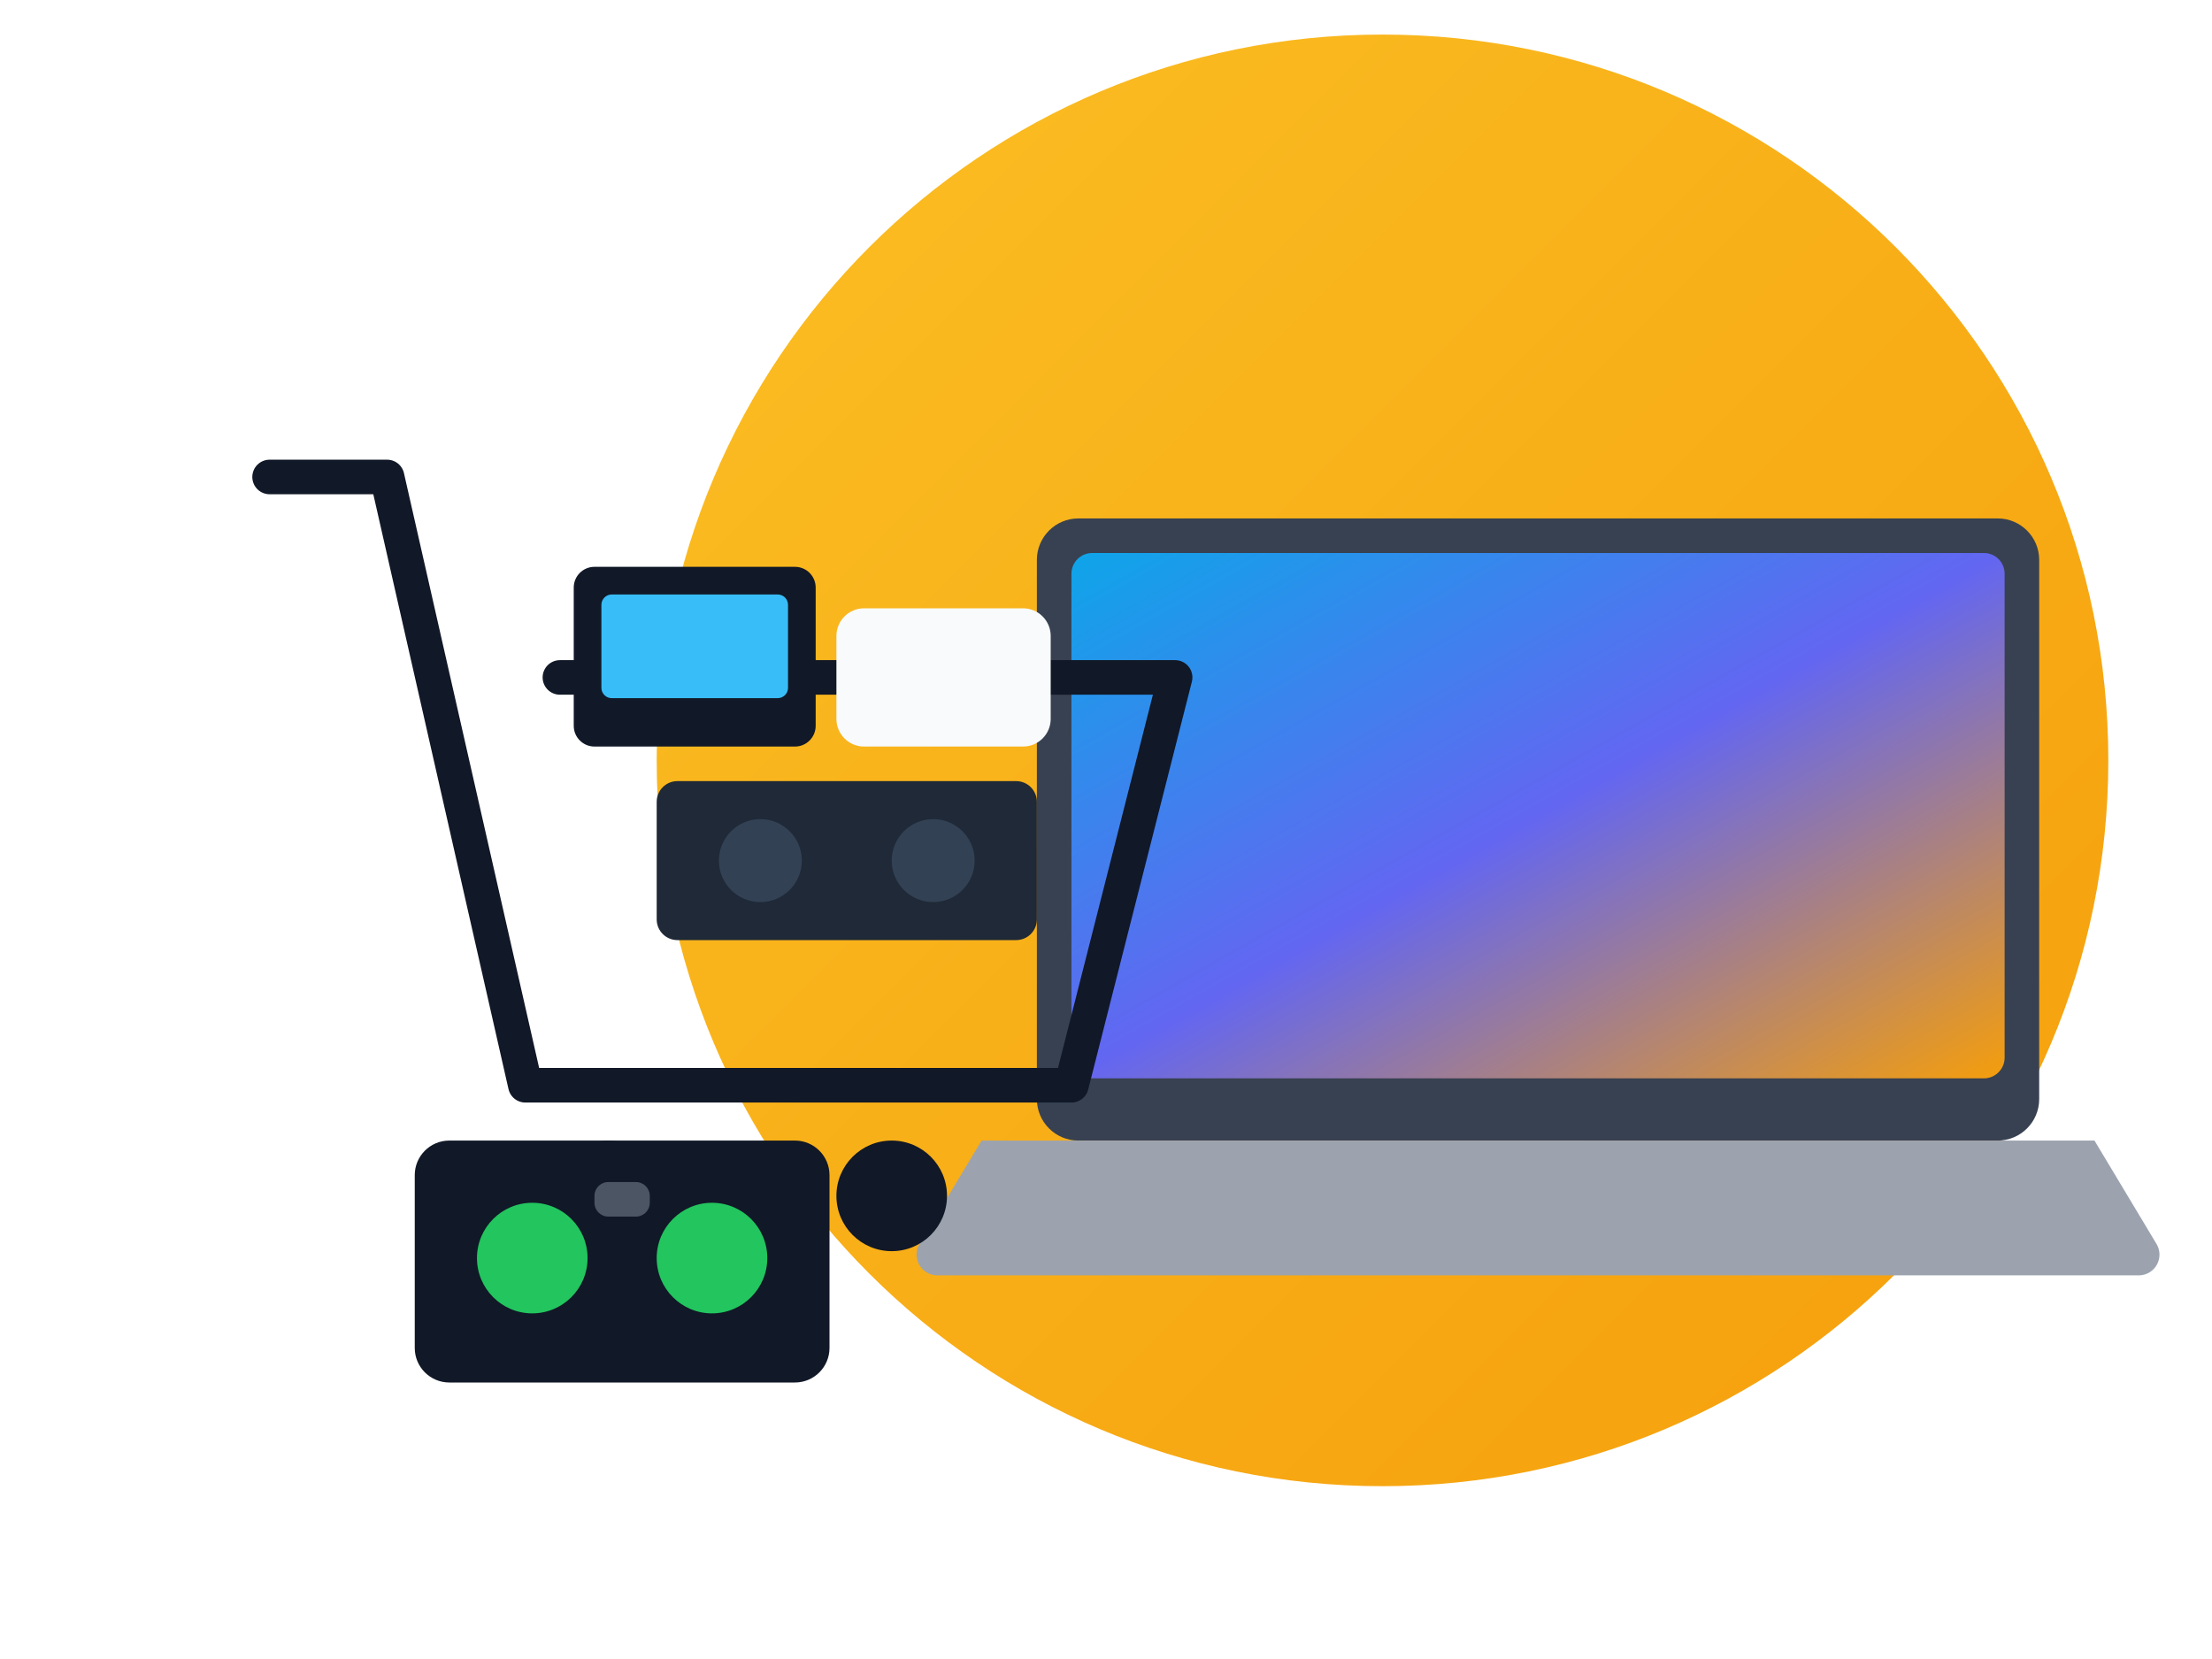
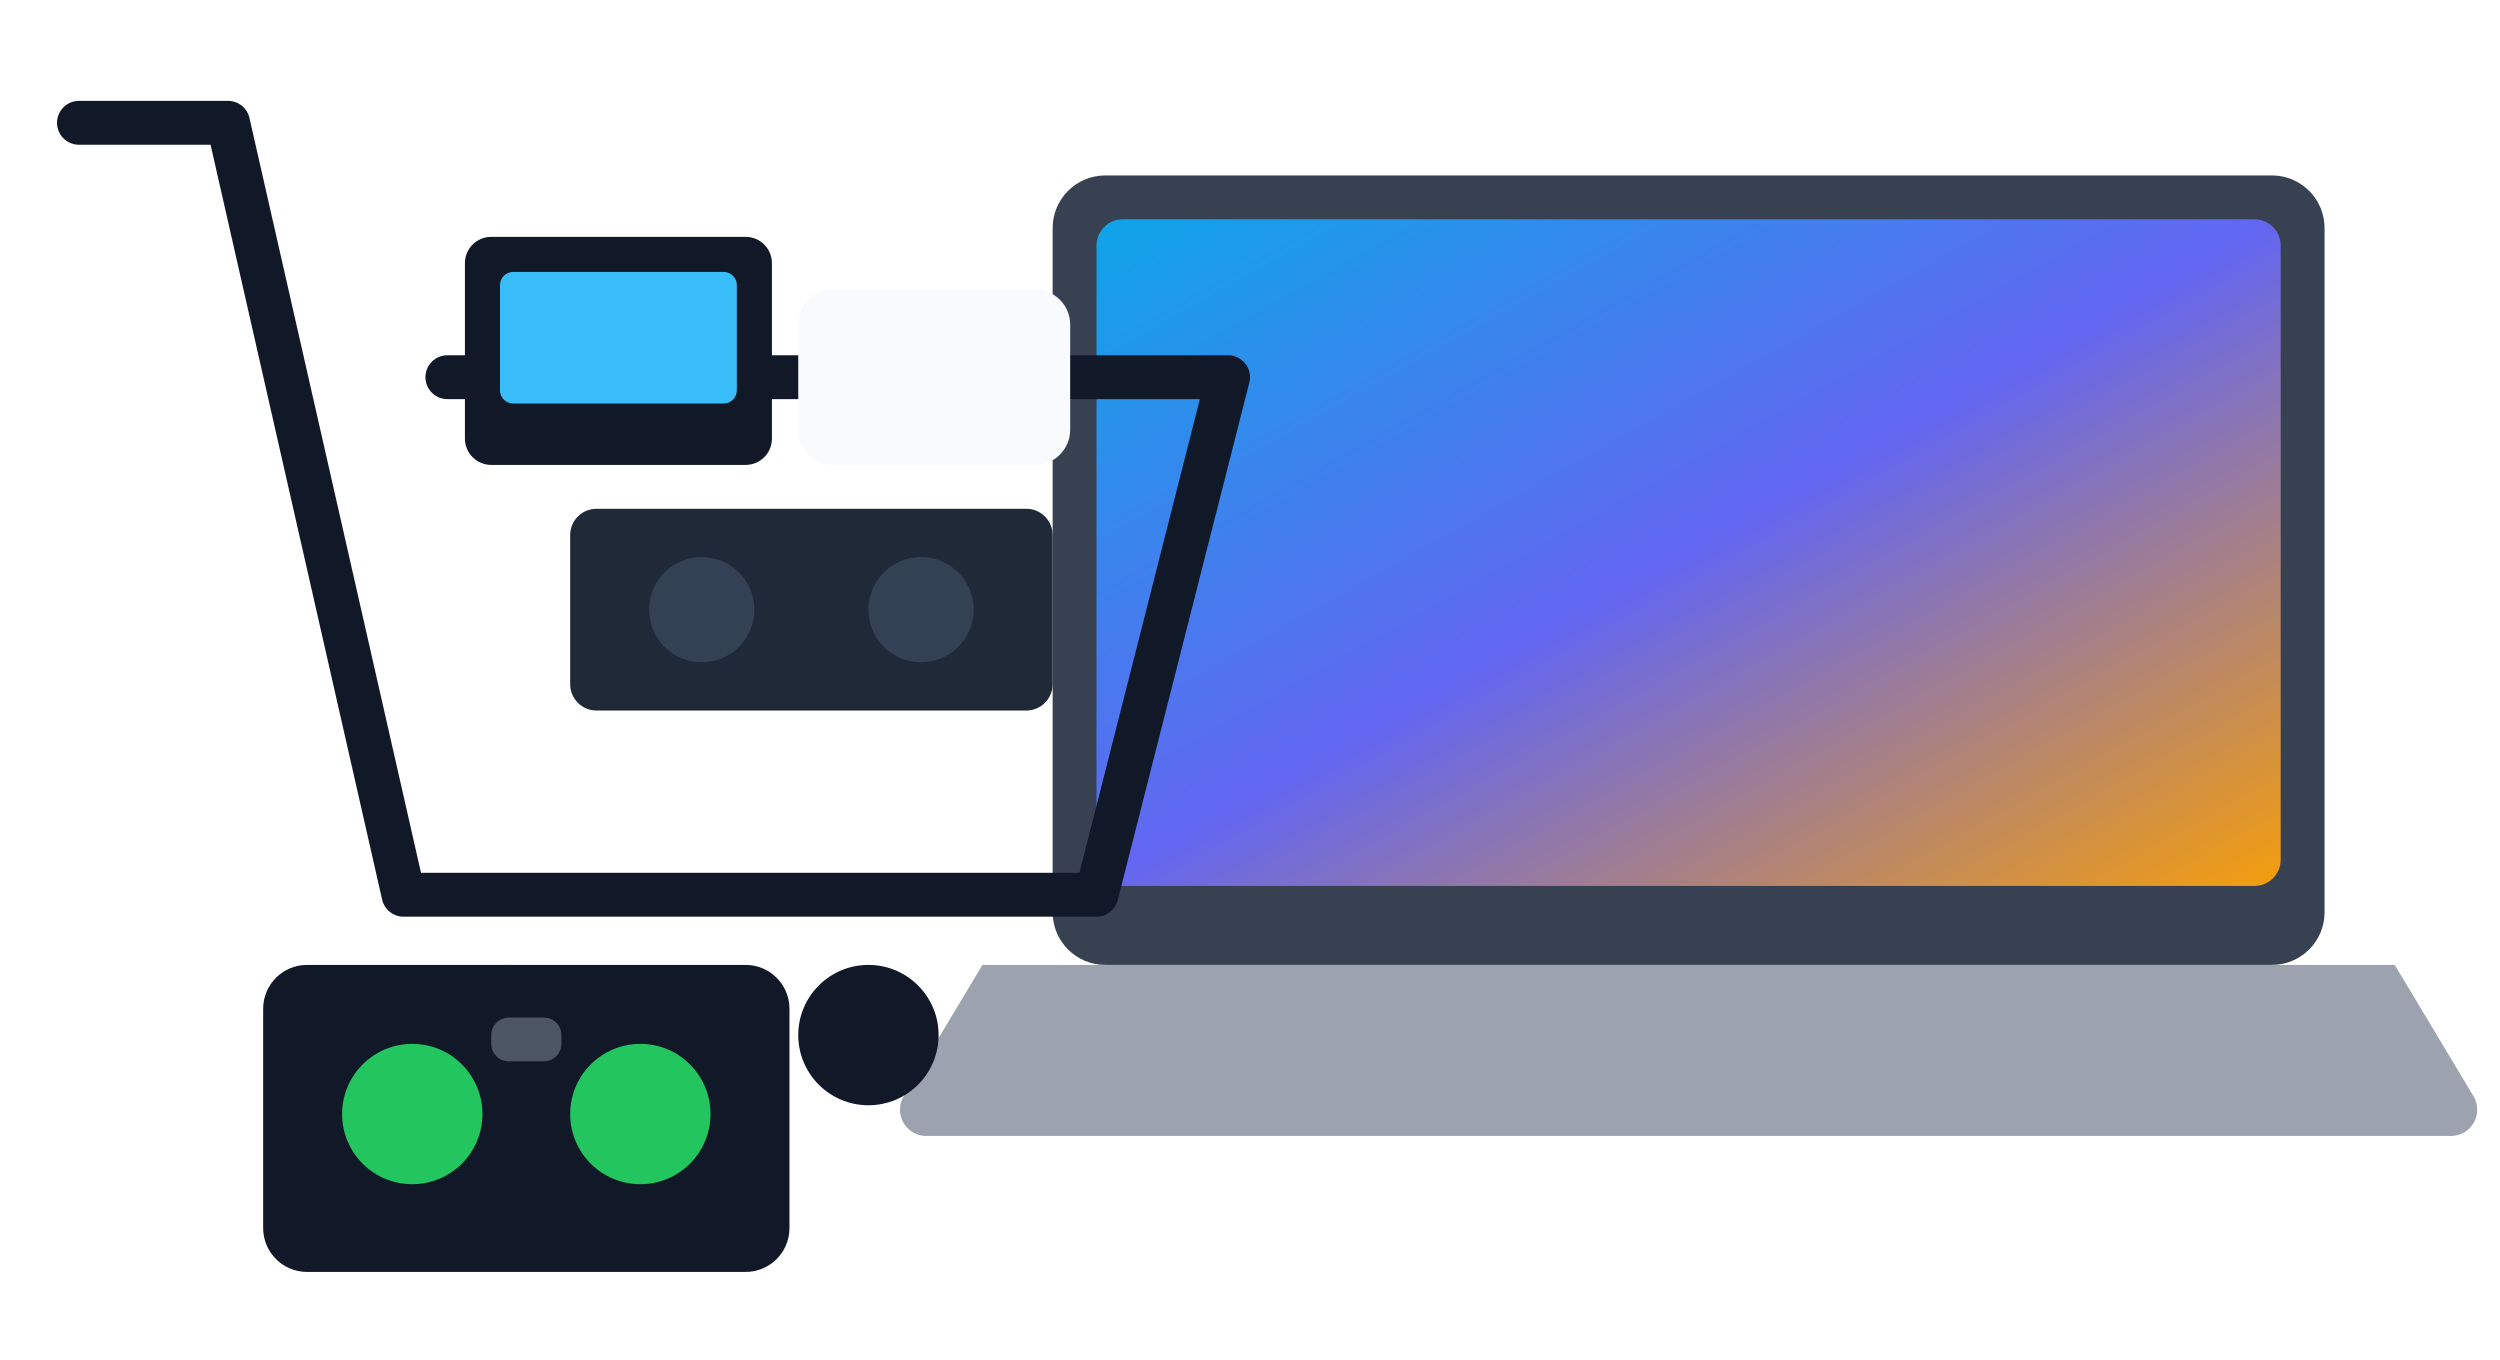
- <svg xmlns="http://www.w3.org/2000/svg" viewBox="0 0 640 480" width="640" height="480">
+ <svg xmlns="http://www.w3.org/2000/svg" viewBox="60 110 570 310">
  <defs>
    <linearGradient id="hb" x1="0" y1="0" x2="1" y2="1">
      <stop offset="0" stop-color="#FBBF24" />
      <stop offset="1" stop-color="#F59E0B" />
    </linearGradient>
    <linearGradient id="hscr" x1="0" y1="0" x2="1" y2="1">
      <stop offset="0" stop-color="#0ea5e9" />
      <stop offset="0.5" stop-color="#6366f1" />
      <stop offset="1" stop-color="#f59e0b" />
    </linearGradient>
  </defs>
-   <circle cx="400" cy="220" r="210" fill="url(#hb)" />
  <g transform="translate(300 150)">
    <rect x="0" y="0" width="290" height="180" rx="12" fill="#374151" />
    <rect x="10" y="10" width="270" height="152" rx="6" fill="url(#hscr)" />
    <path d="M-16 180h322l18 30a6 6 0 0 1-5 9H-29a6 6 0 0 1-5-9z" fill="#9ca3af" />
  </g>
  <g transform="translate(70 130)">
    <path d="M8 8h34l40 176h158l30-118H92" fill="none" stroke="#111827" stroke-width="10" stroke-linecap="round" stroke-linejoin="round" />
    <circle cx="106" cy="216" r="16" fill="#111827" />
    <circle cx="188" cy="216" r="16" fill="#111827" />
    <rect x="96" y="34" width="70" height="52" rx="6" fill="#111827" />
    <rect x="104" y="42" width="54" height="30" rx="3" fill="#38bdf8" />
    <rect x="172" y="46" width="62" height="40" rx="8" fill="#f8fafc" />
    <rect x="120" y="96" width="110" height="46" rx="6" fill="#1f2937" />
    <circle cx="150" cy="119" r="12" fill="#334155" />
    <circle cx="200" cy="119" r="12" fill="#334155" />
  </g>
  <g transform="translate(120 330)">
    <rect x="0" y="0" width="120" height="70" rx="10" fill="#111827" />
    <circle cx="34" cy="34" r="16" fill="#22c55e" />
    <circle cx="86" cy="34" r="16" fill="#22c55e" />
    <rect x="52" y="12" width="16" height="10" rx="4" fill="#4b5563" />
  </g>
</svg>
